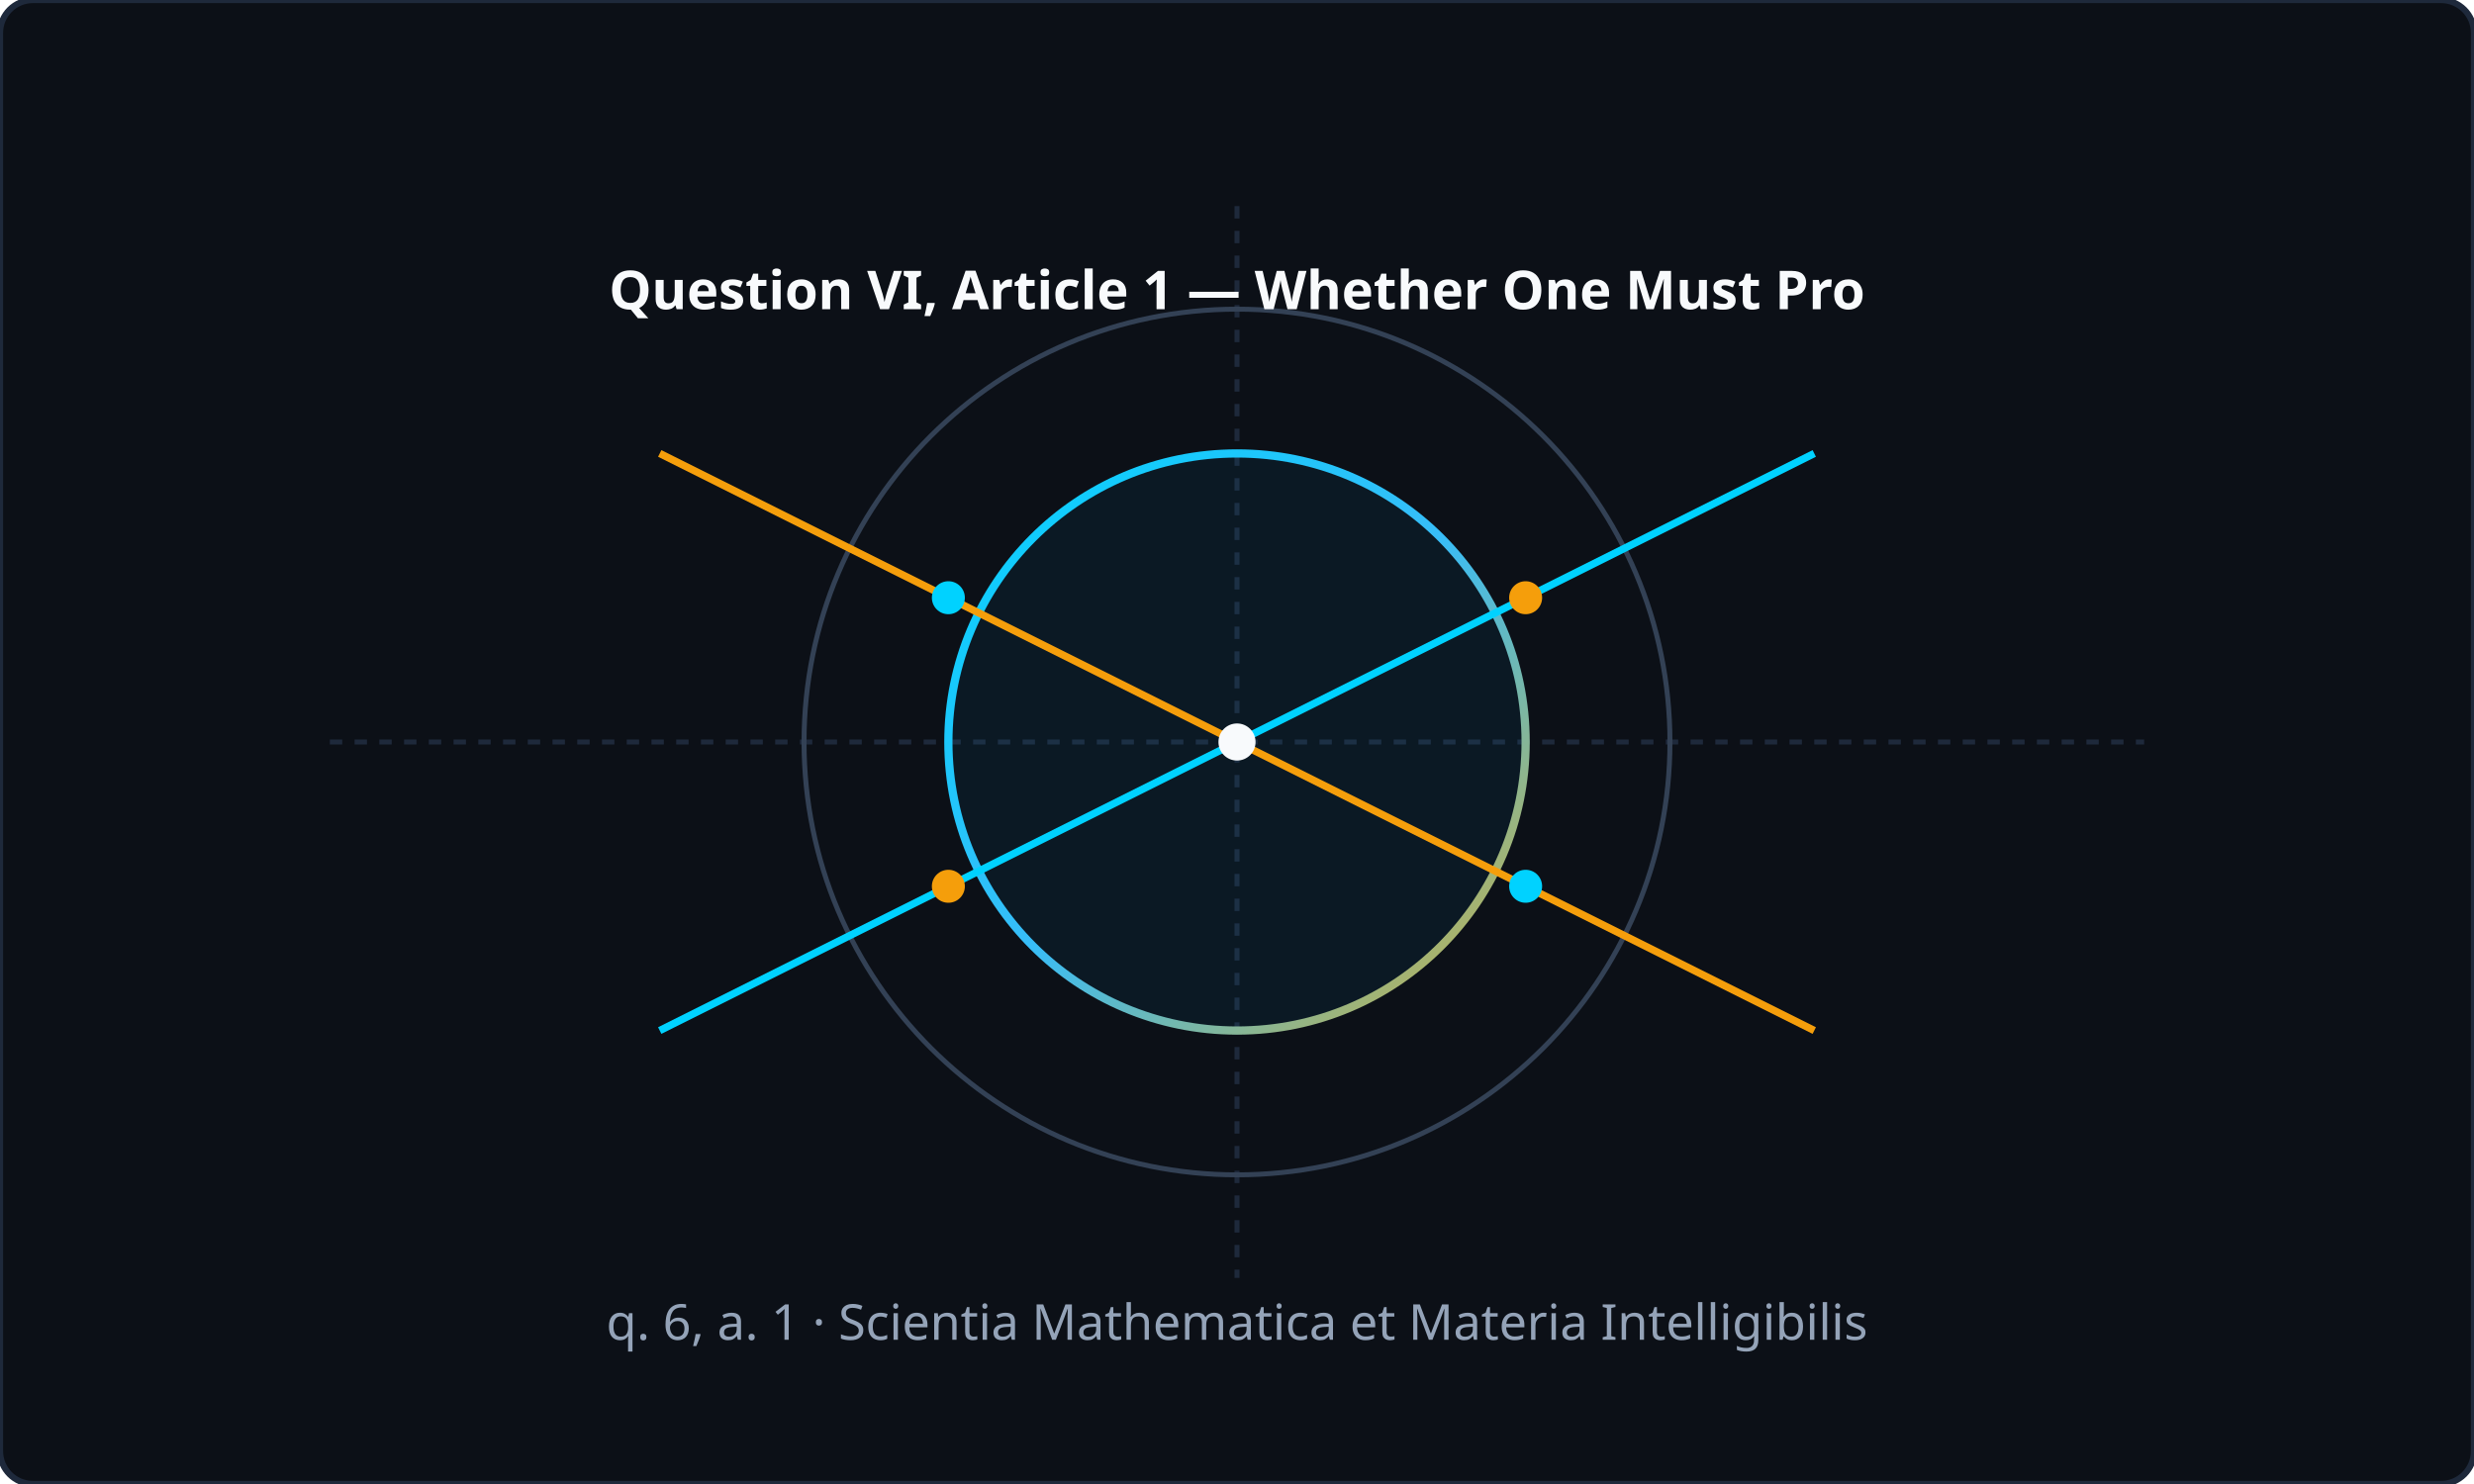
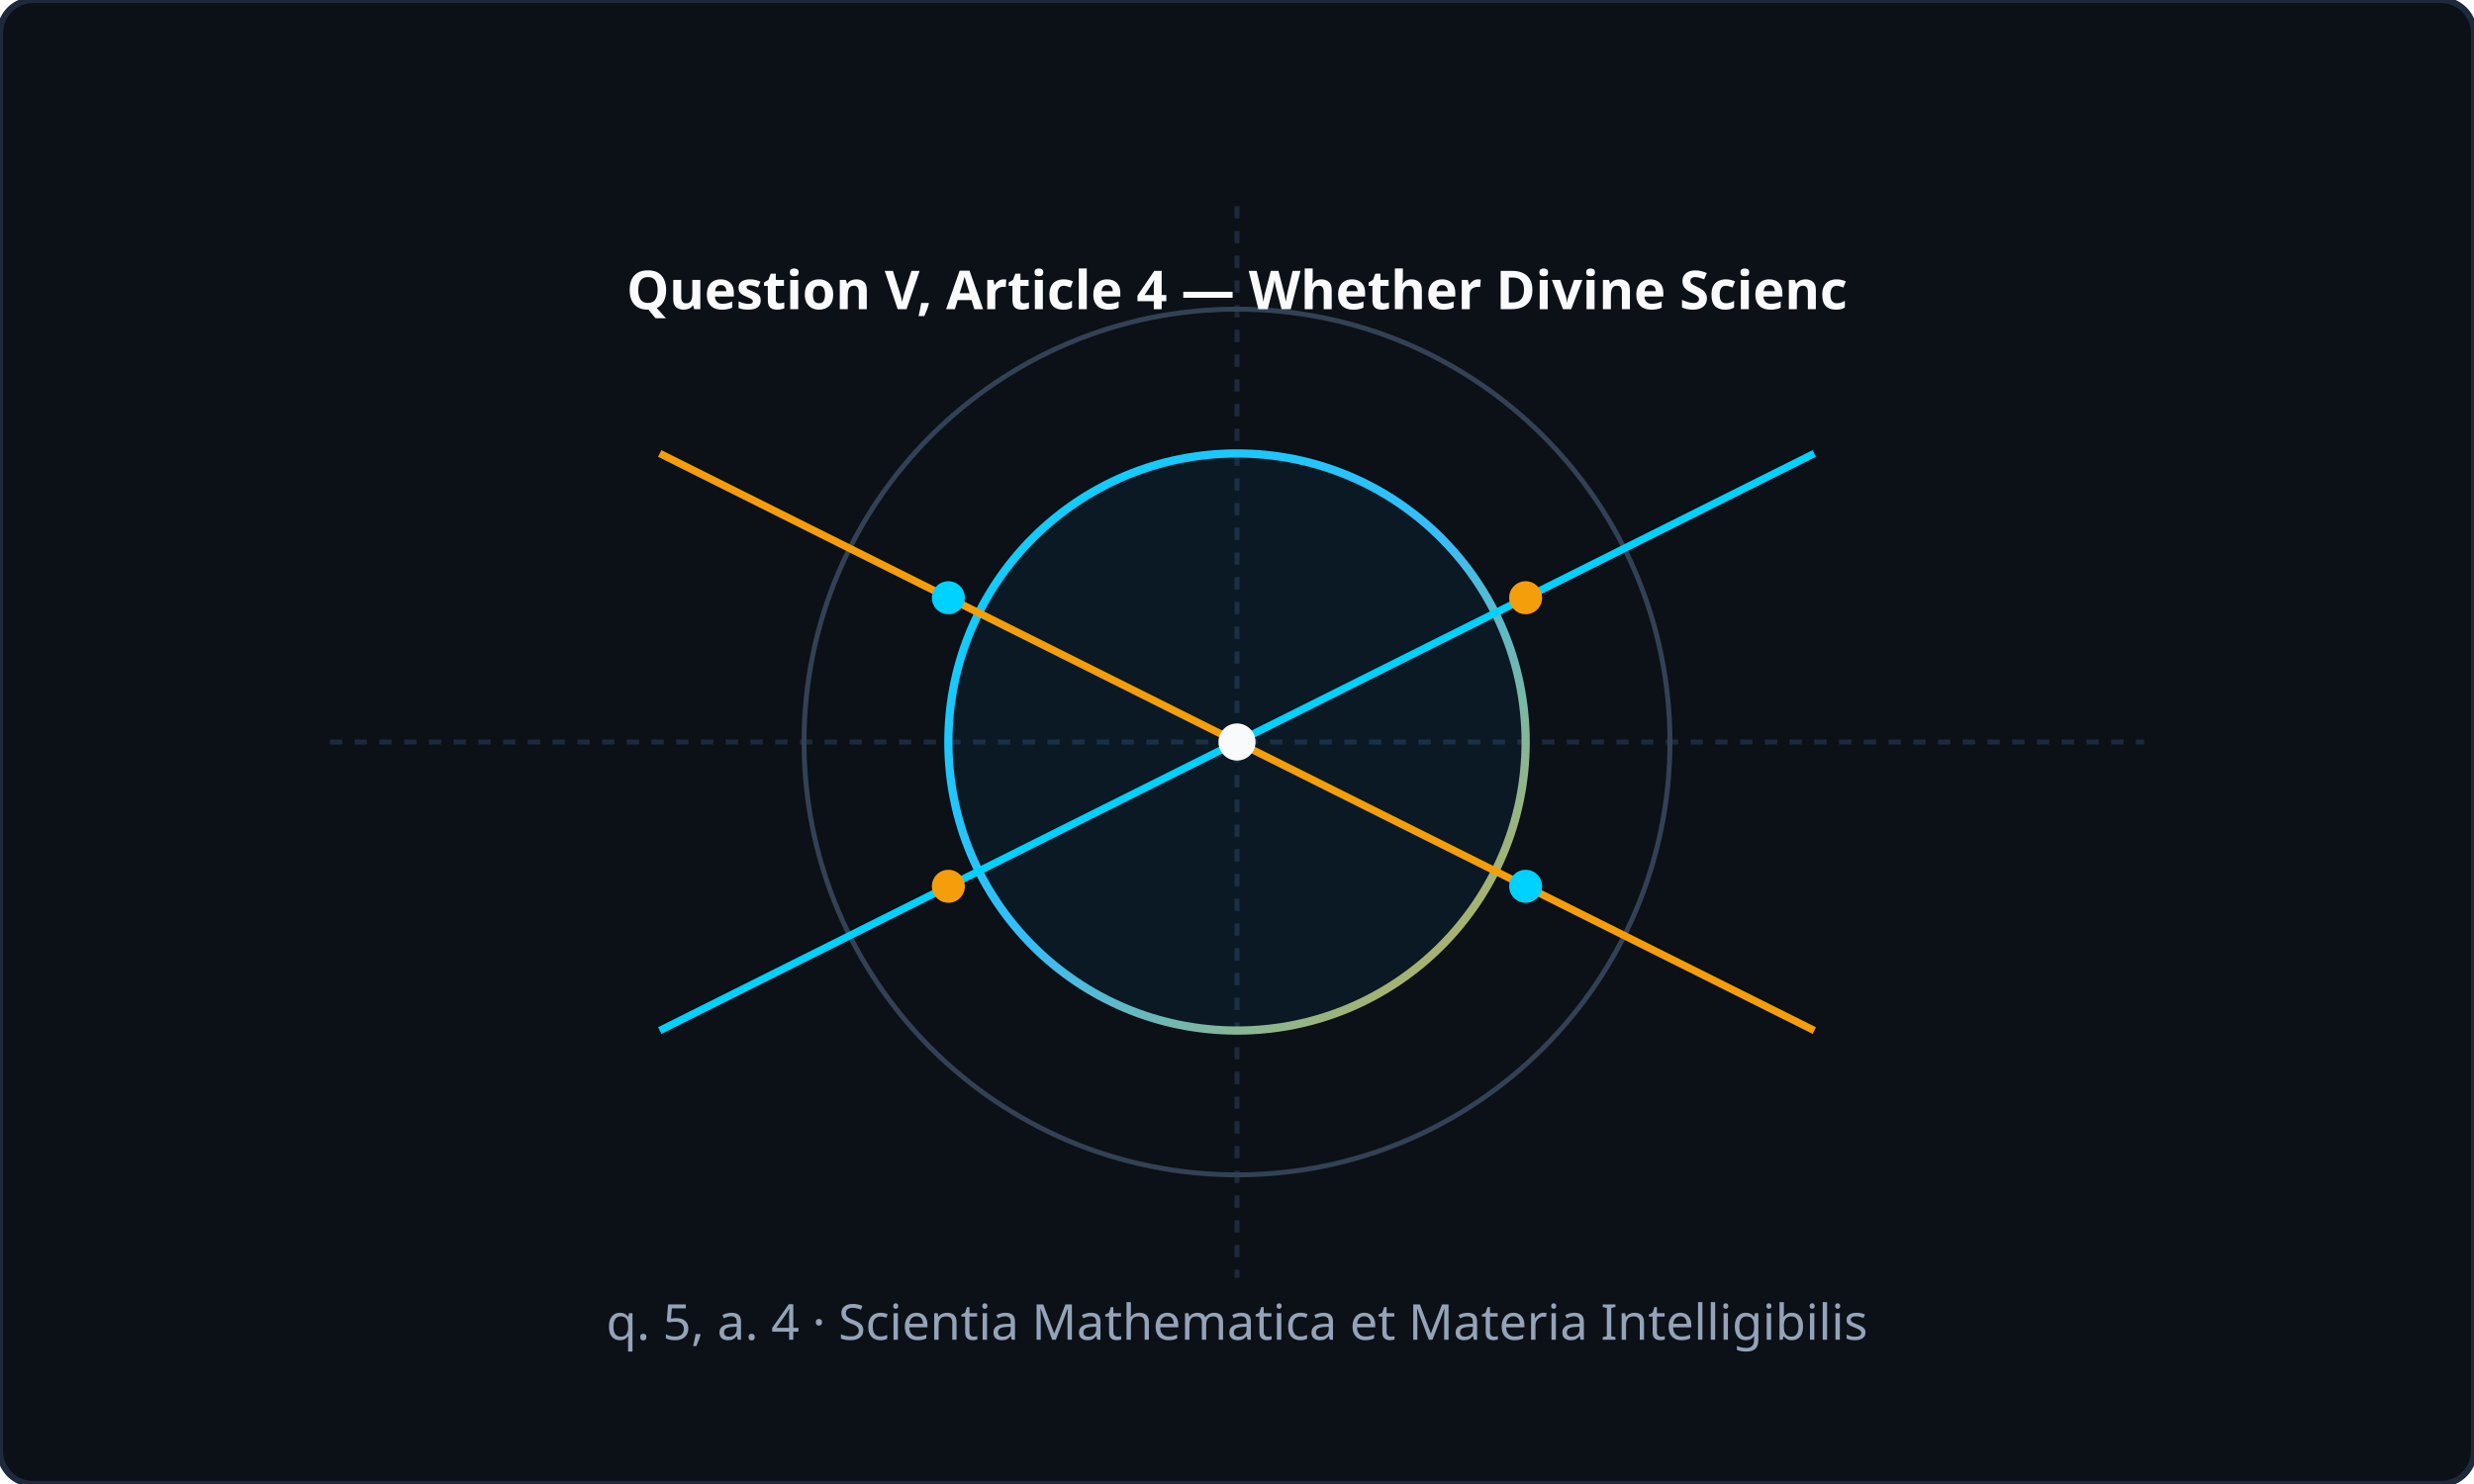
<svg xmlns="http://www.w3.org/2000/svg" viewBox="0 0 600 360" width="100%" height="auto">
  <rect width="600" height="360" rx="8" fill="#0c1017" stroke="#1e293b" stroke-width="1.5" />
  <defs>
    <linearGradient id="geomGrad" x1="0%" y1="0%" x2="100%" y2="100%">
      <stop offset="0%" stop-color="#00d2ff" />
      <stop offset="50%" stop-color="#38bdf8" />
      <stop offset="100%" stop-color="#d4af37" />
    </linearGradient>
  </defs>
  <line x1="80" y1="180" x2="520" y2="180" stroke="#1e293b" stroke-width="1.2" stroke-dasharray="3,3" />
  <line x1="300" y1="50" x2="300" y2="310" stroke="#1e293b" stroke-width="1.2" stroke-dasharray="3,3" />
  <circle cx="300" cy="180" r="105" fill="none" stroke="#334155" stroke-width="1.2" />
  <circle cx="300" cy="180" r="70" fill="#0284c7" fill-opacity="0.08" stroke="url(#geomGrad)" stroke-width="2" />
  <line x1="160" y1="110" x2="440" y2="250" stroke="#f59e0b" stroke-width="1.8" />
  <line x1="160" y1="250" x2="440" y2="110" stroke="#00d2ff" stroke-width="1.8" />
  <circle cx="300" cy="180" r="4.5" fill="#f8fafc" />
  <circle cx="230" cy="145" r="4" fill="#00d2ff" />
  <circle cx="370" cy="215" r="4" fill="#00d2ff" />
  <circle cx="230" cy="215" r="4" fill="#f59e0b" />
  <circle cx="370" cy="145" r="4" fill="#f59e0b" />
-   <text x="300" y="75" fill="#f8fafc" font-size="13" font-family="system-ui, sans-serif" text-anchor="middle" font-weight="600">Question VI, Article 1 — Whether One Must Pro</text>
-   <text x="300" y="325" fill="#94a3b8" font-size="12" font-family="system-ui, sans-serif" text-anchor="middle">q. 6, a. 1 · Scientia Mathematica et Materia Intelligibilis</text>
+   <text x="300" y="75" fill="#f8fafc" font-size="13" font-family="system-ui, sans-serif" text-anchor="middle" font-weight="600">Question V, Article 4 — Whether Divine Scienc</text>
+   <text x="300" y="325" fill="#94a3b8" font-size="12" font-family="system-ui, sans-serif" text-anchor="middle">q. 5, a. 4 · Scientia Mathematica et Materia Intelligibilis</text>
</svg>
